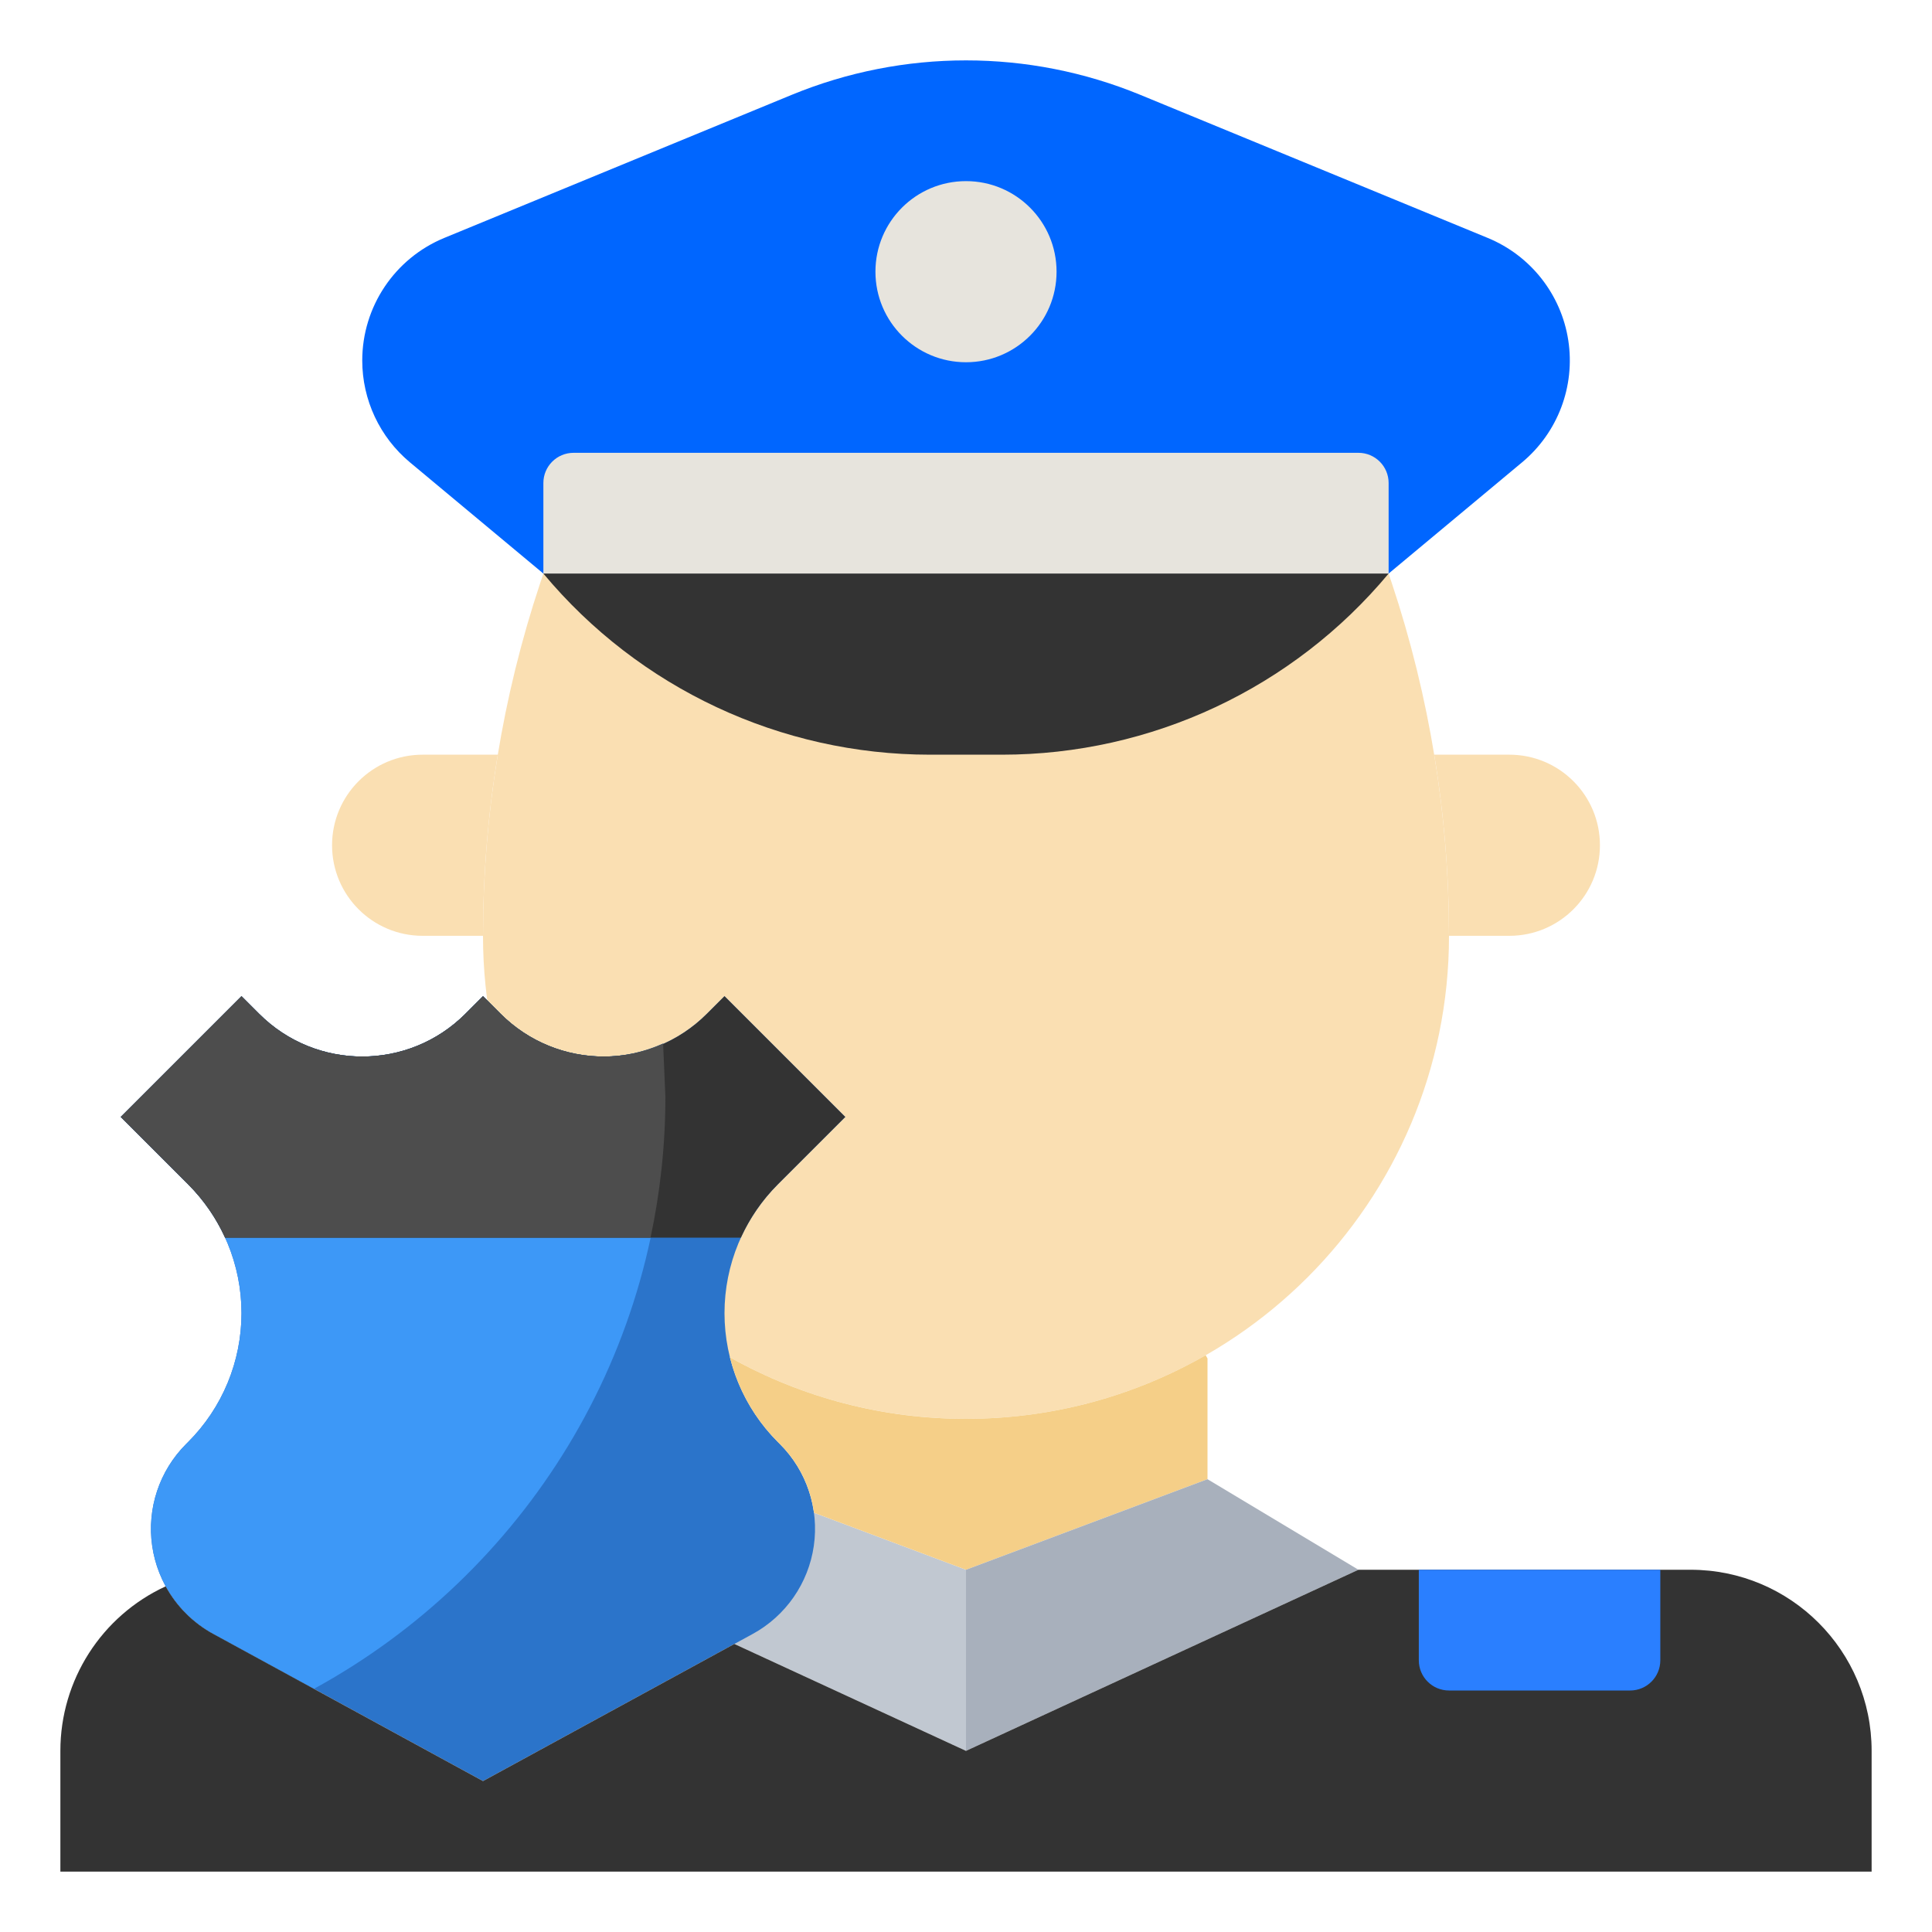
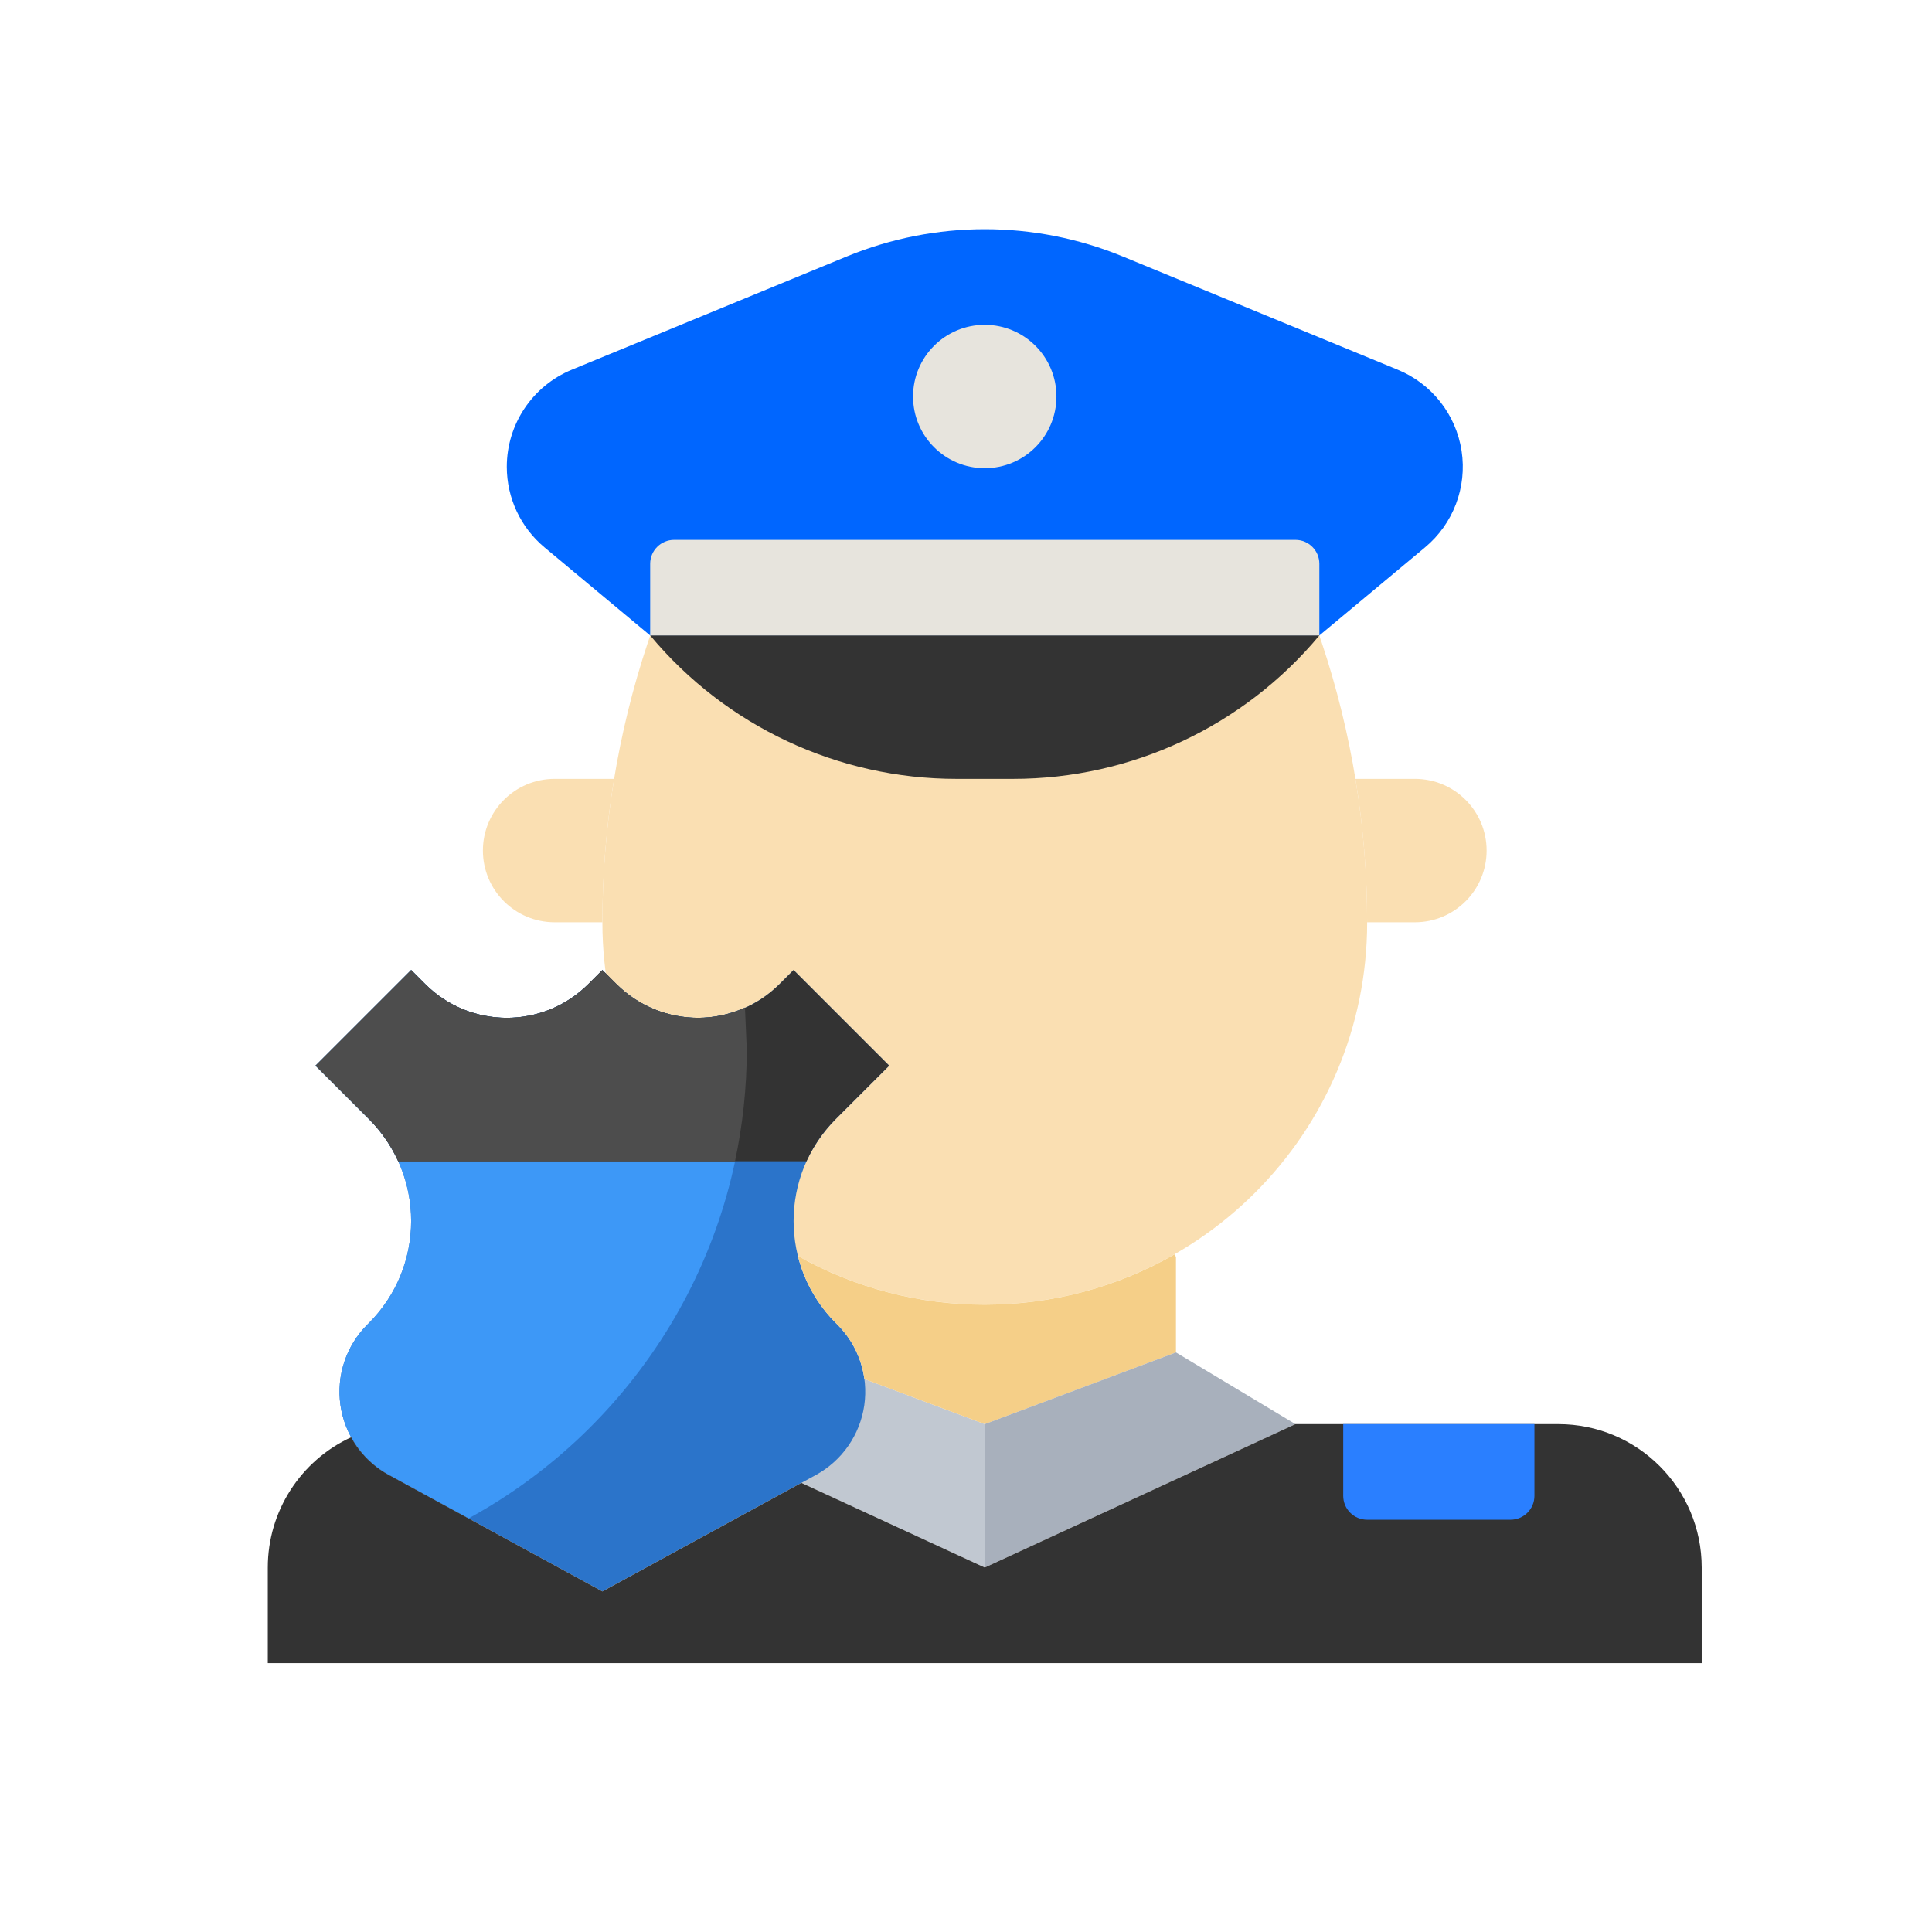
<svg xmlns="http://www.w3.org/2000/svg" height="512" viewBox="0 0 64 64" width="512">
-   <path d="m24 49-5 3 13 6v-6z" fill="#c1c8d1" />
-   <path d="M46 19l.103.308A36.99 36.99 0 0 1 48 31c0 8.837-7.163 16-16 16s-16-7.163-16-16a36.99 36.99 0 0 1 1.897-11.692L18 19z" fill="#fadfb2" />
-   <path d="M16 59l8.932-4.872a3.97 3.97 0 0 0 .906-6.29l-.07-.07C24.636 46.636 24 45.101 24 43.5s.636-3.136 1.768-4.268L28 37l-4-4-.586.586a4.83 4.83 0 0 1-6.828 0L16 33l-.586.586a4.83 4.83 0 0 1-6.828 0L8 33l-4 4 2.232 2.232C7.364 40.364 8 41.899 8 43.5s-.636 3.136-1.768 4.268l-.07.07a3.97 3.97 0 0 0 .906 6.29z" fill="#2b74ca" />
-   <path d="M21.966 34.569c-.614.275-1.28.431-1.966.431a4.83 4.83 0 0 1-3.414-1.414L16 33l-.586.586a4.83 4.83 0 0 1-6.828 0L8 33l-4 4 2.232 2.232C7.364 40.364 8 41.899 8 43.5s-.636 3.136-1.768 4.268l-.07.07a3.97 3.97 0 0 0 .906 6.29l3.331 1.817c6.937-3.789 11.643-11.151 11.643-19.612a22.37 22.37 0 0 0-.076-1.764z" fill="#3d98f7" />
-   <path d="M24.542 40.999c.297-.652.709-1.251 1.225-1.767L28 37l-4-4-.586.586a4.83 4.83 0 0 1-6.828 0L16 33l-.586.586a4.83 4.83 0 0 1-6.828 0L8 33l-4 4 2.232 2.232A6.04 6.04 0 0 1 7.458 41h-.001 17.087z" fill="#333" />
-   <path d="M46 19l4.419-3.683a4.39 4.39 0 0 0-1.14-7.437L37.774 3.142a15.17 15.17 0 0 0-11.548 0L14.721 7.88C13.074 8.558 12 10.162 12 11.942c0 1.304.579 2.54 1.581 3.375L18 19" fill="#06f" />
-   <path d="M46 19v-3a1 1 0 0 0-1-1H19a1 1 0 0 0-1 1v3z" fill="#e7e4dd" />
-   <path d="m46 19c-3.168 3.802-7.861 6-12.81 6h-2.38c-4.949 0-9.642-2.198-12.81-6z" fill="#333" />
-   <path d="M48 31h2a3 3 0 1 0 0-6h-2.49c.326 1.98.49 3.987.49 6zm-32 0h-2a3 3 0 1 1 0-6h2.49c-.326 1.98-.49 3.987-.49 6z" fill="#fadfb2" />
-   <path d="M40 45v4l-8 3-5.037-1.889h.001a3.97 3.97 0 0 0-1.126-2.273l-.07-.07c-.78-.78-1.325-1.752-1.588-2.805h.001A15.93 15.93 0 0 0 32 47c2.889 0 5.6-.766 7.939-2.106z" fill="#f5cf88" />
-   <path d="m40 49 5 3-13 6v-6z" fill="#a8b0bc" />
+   <path d="M26.288 44.801l-3.958 2.375 10.292 4.75v-4.75z" fill="#c1c8d1" />
+   <path d="M43.705 21.051l.082.244a29.284 29.284 0 0 1 1.502 9.256 12.67 12.67 0 0 1-12.667 12.667 12.67 12.67 0 0 1-12.667-12.667 29.284 29.284 0 0 1 1.502-9.256l.082-.244z" fill="#fadfb2" />
+   <path d="M19.955 52.718l7.071-3.857a3.143 3.143 0 0 0 .717-4.98l-.055-.055a4.78 4.78 0 0 1 0-6.758l1.767-1.767-3.167-3.167-.464.464a3.824 3.824 0 0 1-5.405 0l-.464-.464-.464.464a3.824 3.824 0 0 1-5.406 0l-.464-.464-3.167 3.167 1.767 1.767a4.78 4.78 0 0 1 0 6.758l-.055.055a3.143 3.143 0 0 0 .717 4.98z" fill="#2b74ca" />
+   <path d="M24.678 33.377c-.486.218-1.013.341-1.556.341a3.824 3.824 0 0 1-2.703-1.119l-.464-.464-.464.464a3.824 3.824 0 0 1-5.406 0l-.464-.464-3.167 3.167 1.767 1.767a4.78 4.78 0 0 1 0 6.758l-.055.055a3.143 3.143 0 0 0 .717 4.98l2.637 1.438c5.492-3 9.217-8.828 9.217-15.526a17.71 17.71 0 0 0-.06-1.397z" fill="#3d98f7" />
+   <path d="M26.717 38.467c.235-.516.561-.99.97-1.399l1.768-1.767-3.167-3.167-.464.464a3.824 3.824 0 0 1-5.405 0l-.464-.464-.464.464a3.824 3.824 0 0 1-5.406 0l-.464-.464-3.167 3.167 1.767 1.767a4.782 4.782 0 0 1 .971 1.4h-.001 13.527z" fill="#333" />
+   <path d="M43.705 21.051l3.498-2.916a3.475 3.475 0 0 0-.903-5.888l-9.108-3.751a12.01 12.01 0 0 0-9.142 0l-9.108 3.751c-1.304.537-2.154 1.807-2.154 3.216 0 1.032.458 2.011 1.252 2.672l3.498 2.916" fill="#06f" />
+   <path d="M43.705 21.051v-2.375a.792.792 0 0 0-.792-.792H22.33a.792.792 0 0 0-.792.792v2.375z" fill="#e7e4dd" />
+   <path d="M43.705 21.051a13.2 13.2 0 0 1-10.141 4.75h-1.884a13.2 13.2 0 0 1-10.141-4.75z" fill="#333" />
+   <path d="M45.288 30.551h1.583a2.375 2.375 0 1 0 0-4.75H44.9a29.24 29.24 0 0 1 .388 4.75zm-25.333 0h-1.583a2.375 2.375 0 1 1 0-4.75h1.971a29.24 29.24 0 0 0-.388 4.75z" fill="#fadfb2" />
+   <path d="M38.955 41.635v3.167l-6.333 2.375-3.988-1.495h.001a3.143 3.143 0 0 0-.891-1.799l-.055-.055a4.78 4.78 0 0 1-1.257-2.221h.001a12.611 12.611 0 0 0 6.19 1.613c2.287 0 4.433-.606 6.285-1.667z" fill="#f5cf88" />
+   <path d="M38.955 44.801l3.958 2.375-10.292 4.75v-4.75z" fill="#a8b0bc" />
  <g fill="#333">
-     <path d="M32 62h30v-4a6 6 0 0 0-6-6H45l-13 6z" />
-     <path d="M32 62H2v-4a6 6 0 0 1 3.491-5.452l-.003.002a3.96 3.96 0 0 0 1.581 1.578L16 59l8.326-4.542L32 58z" />
+     <path d="M32.621 55.093h23.75v-3.167a4.75 4.75 0 0 0-4.75-4.75h-8.708l-10.292 4.75z" />
+     <path d="M32.621 55.093H8.871v-3.167a4.75 4.75 0 0 1 2.764-4.316l-.002.002c.289.528.723.962 1.252 1.249l7.07 3.857 6.591-3.596 6.075 2.804z" />
  </g>
-   <circle cx="32" cy="9" fill="#e7e4dd" r="3" />
-   <path d="M47 52v3a1 1 0 0 0 1 1h6a1 1 0 0 0 1-1v-3" fill="#2a7fff" />
-   <path d="M21.55 41c.32-1.506.492-3.066.492-4.667l-.076-1.763c-.614.274-1.28.43-1.966.43a4.83 4.83 0 0 1-3.414-1.414L16 33l-.586.586a4.83 4.83 0 0 1-6.828 0L8 33l-4 4 2.232 2.232A6.04 6.04 0 0 1 7.458 41h-.001z" fill="#4d4d4d" />
+   <circle cx="32.621" cy="13.135" fill="#e7e4dd" r="2.375" />
+   <path d="M44.496 47.176v2.375a.792.792 0 0 0 .792.792h4.75a.792.792 0 0 0 .792-.792v-2.375" fill="#2a7fff" />
+   <path d="M24.348 38.468c.253-1.192.39-2.427.39-3.695l-.06-1.396c-.486.217-1.013.34-1.556.34a3.824 3.824 0 0 1-2.703-1.119l-.464-.464-.464.464a3.824 3.824 0 0 1-5.406 0l-.464-.464-3.167 3.167 1.767 1.767a4.782 4.782 0 0 1 .971 1.4h-.001z" fill="#4d4d4d" />
</svg>
